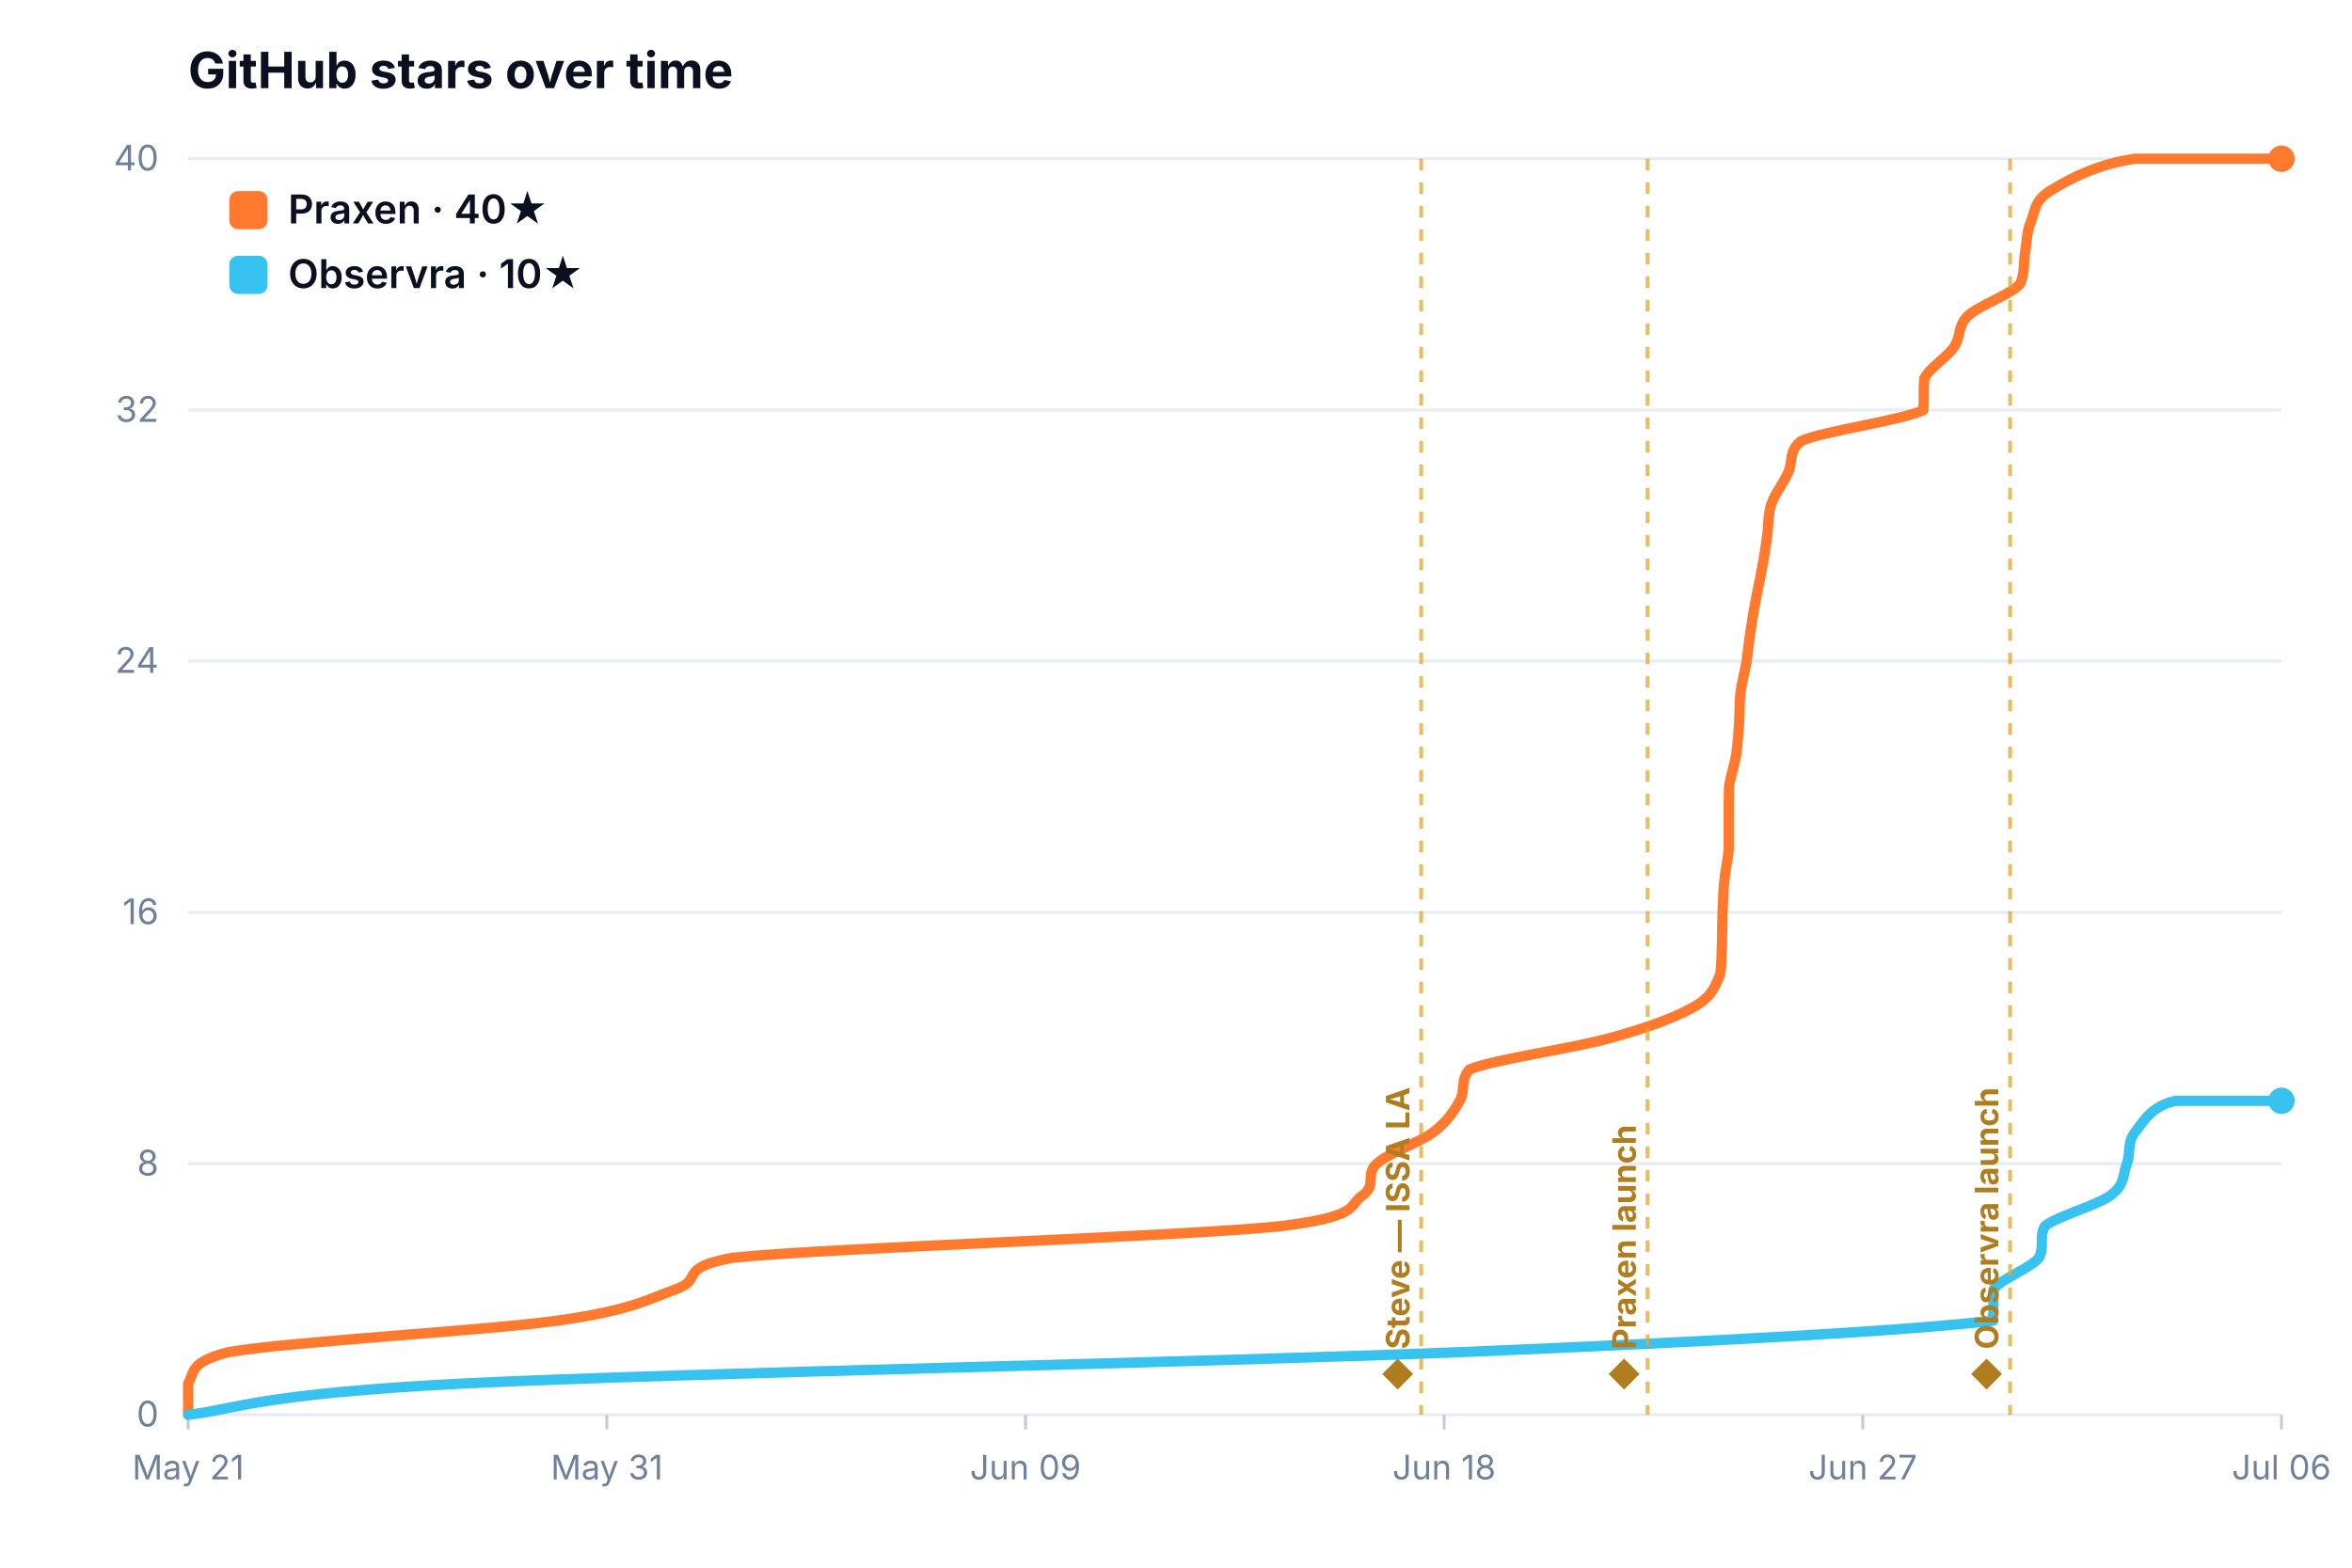
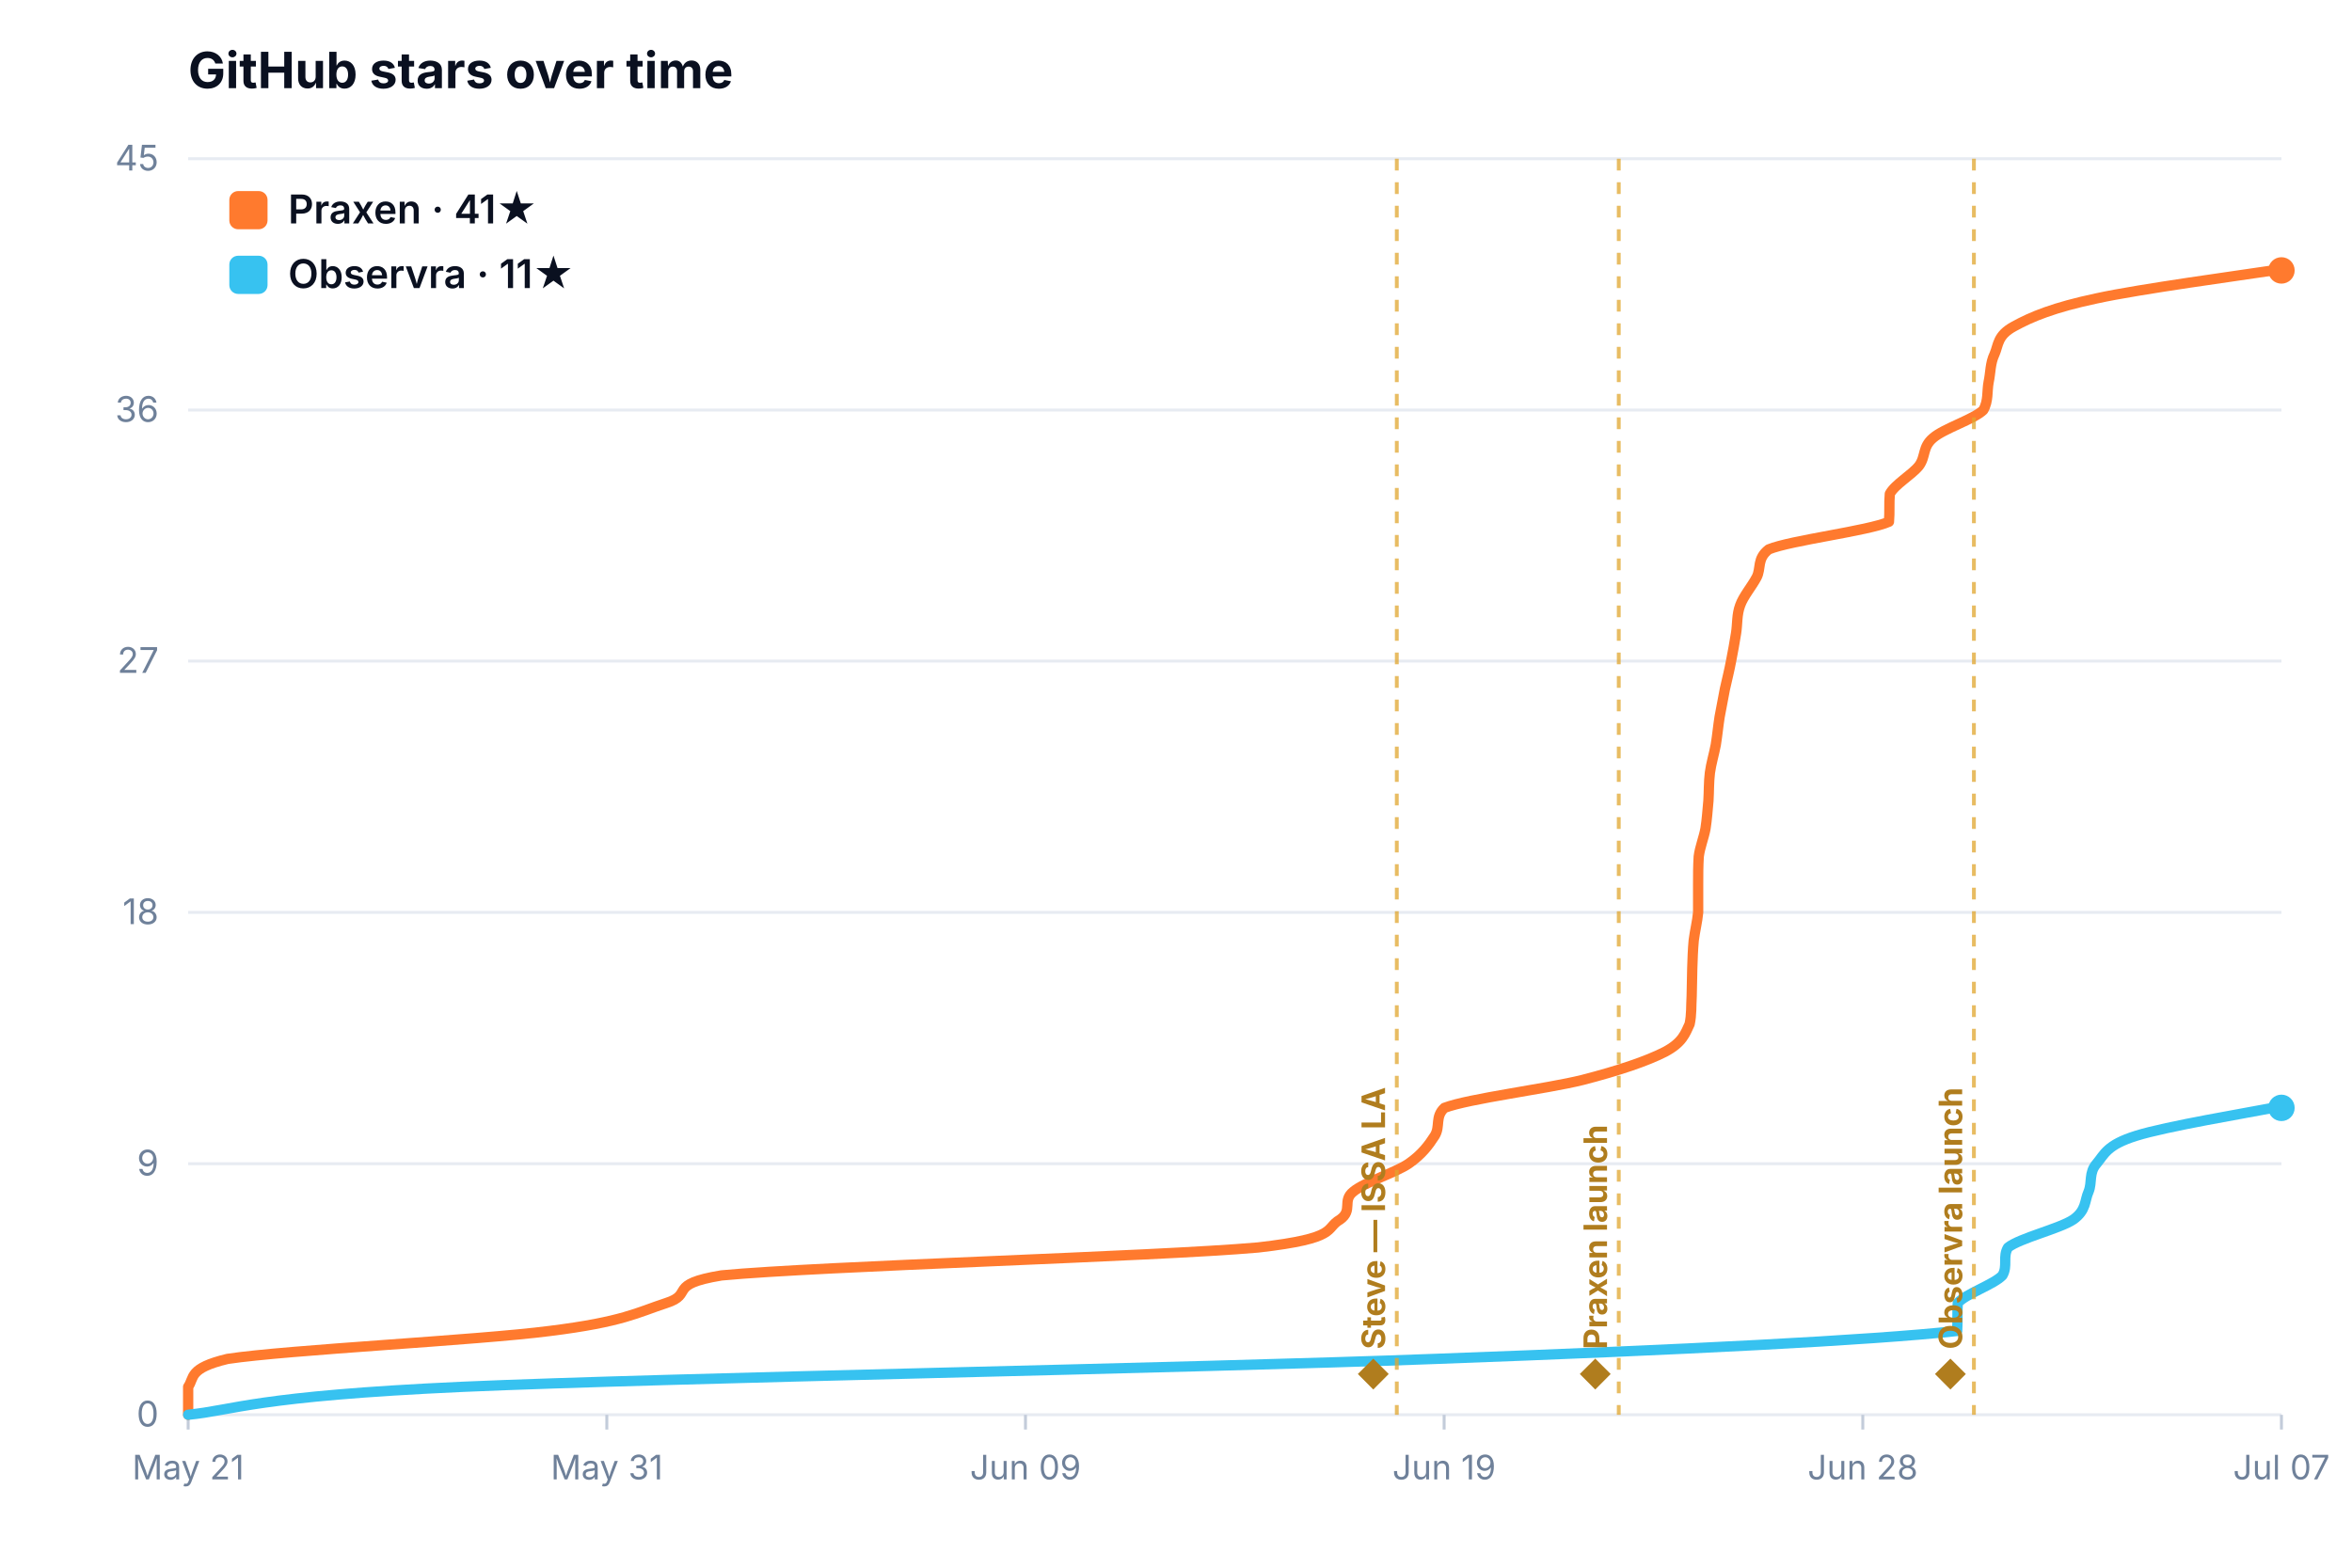
<svg xmlns="http://www.w3.org/2000/svg" viewBox="0 0 800 533.333" width="100%" style="max-width:760px;height:auto;display:block;margin:0 auto;border-radius:10px;background:#fff;font-family:Inter,system-ui,-apple-system,Segoe UI,Roboto,sans-serif">
  <text x="64" y="30" font-size="17" font-weight="700" fill="#0a1020">GitHub stars over time</text>
  <line x1="64" y1="481.3" x2="776" y2="481.3" stroke="#e7ebf2" stroke-width="1" />
  <text x="54" y="485.3" font-size="12" fill="#6f819a" text-anchor="end">0</text>
  <line x1="64" y1="395.9" x2="776" y2="395.9" stroke="#e7ebf2" stroke-width="1" />
-   <text x="54" y="399.9" font-size="12" fill="#6f819a" text-anchor="end">8</text>
+   <text x="54" y="399.9" font-size="12" fill="#6f819a" text-anchor="end">9</text>
  <line x1="64" y1="310.4" x2="776" y2="310.4" stroke="#e7ebf2" stroke-width="1" />
-   <text x="54" y="314.4" font-size="12" fill="#6f819a" text-anchor="end">16</text>
+   <text x="54" y="314.4" font-size="12" fill="#6f819a" text-anchor="end">18</text>
  <line x1="64" y1="224.9" x2="776" y2="224.9" stroke="#e7ebf2" stroke-width="1" />
-   <text x="54" y="228.9" font-size="12" fill="#6f819a" text-anchor="end">24</text>
+   <text x="54" y="228.9" font-size="12" fill="#6f819a" text-anchor="end">27</text>
  <line x1="64" y1="139.5" x2="776" y2="139.5" stroke="#e7ebf2" stroke-width="1" />
-   <text x="54" y="143.5" font-size="12" fill="#6f819a" text-anchor="end">32</text>
+   <text x="54" y="143.5" font-size="12" fill="#6f819a" text-anchor="end">36</text>
  <line x1="64" y1="54.0" x2="776" y2="54.0" stroke="#e7ebf2" stroke-width="1" />
-   <text x="54" y="58.0" font-size="12" fill="#6f819a" text-anchor="end">40</text>
+   <text x="54" y="58.0" font-size="12" fill="#6f819a" text-anchor="end">45</text>
  <line x1="64.0" y1="481.333" x2="64.0" y2="486.333" stroke="#c3ccda" stroke-width="1" />
  <text x="64.0" y="503.3" font-size="11.5" fill="#6f819a" text-anchor="middle">May 21</text>
  <line x1="206.4" y1="481.333" x2="206.4" y2="486.333" stroke="#c3ccda" stroke-width="1" />
  <text x="206.4" y="503.3" font-size="11.5" fill="#6f819a" text-anchor="middle">May 31</text>
  <line x1="348.8" y1="481.333" x2="348.8" y2="486.333" stroke="#c3ccda" stroke-width="1" />
  <text x="348.8" y="503.3" font-size="11.5" fill="#6f819a" text-anchor="middle">Jun 09</text>
  <line x1="491.2" y1="481.333" x2="491.2" y2="486.333" stroke="#c3ccda" stroke-width="1" />
-   <text x="491.2" y="503.3" font-size="11.5" fill="#6f819a" text-anchor="middle">Jun 18</text>
+   <text x="491.2" y="503.3" font-size="11.5" fill="#6f819a" text-anchor="middle">Jun 19</text>
  <line x1="633.6" y1="481.333" x2="633.6" y2="486.333" stroke="#c3ccda" stroke-width="1" />
-   <text x="633.6" y="503.3" font-size="11.5" fill="#6f819a" text-anchor="middle">Jun 27</text>
+   <text x="633.6" y="503.3" font-size="11.5" fill="#6f819a" text-anchor="middle">Jun 28</text>
  <line x1="776.0" y1="481.333" x2="776.0" y2="486.333" stroke="#c3ccda" stroke-width="1" />
-   <text x="776.0" y="503.3" font-size="11.5" fill="#6f819a" text-anchor="middle">Jul 06</text>
-   <path d="M 64.0 481.3 C 64.0 479.6 64.0 474.2 64.0 470.6 C 66.3 467.1 64.0 463.5 77.7 460.0 C 98.6 456.4 164.1 452.8 189.5 449.3 C 214.9 445.7 219.9 442.2 229.9 438.6 C 239.8 435.0 229.9 431.5 249.1 427.9 C 283.3 424.4 399.5 420.8 435.2 417.2 C 463.7 413.7 458.2 410.1 463.7 406.5 C 468.3 403.0 464.3 399.4 468.3 395.9 C 472.2 392.3 482.8 388.7 487.5 385.2 C 492.2 381.6 494.5 378.1 496.5 374.5 C 498.6 370.9 496.5 367.4 499.9 363.8 C 508.5 360.3 535.1 356.7 547.8 353.1 C 560.6 349.6 570.2 346.0 576.4 342.4 C 582.5 338.9 583.4 335.3 585.0 331.8 C 585.7 328.2 585.5 324.6 585.7 321.1 C 585.8 317.5 585.8 314.0 585.9 310.4 C 586.1 306.8 586.1 303.3 586.5 299.7 C 586.8 296.2 587.7 292.6 588.0 289.0 C 588.0 285.5 588.0 281.9 588.0 278.3 C 588.0 274.8 588.0 271.2 588.1 267.7 C 588.6 264.1 589.9 260.5 590.5 257.0 C 591.0 253.4 591.3 249.9 591.5 246.3 C 591.8 242.7 591.6 239.2 592.0 235.6 C 592.5 232.1 593.5 228.5 594.1 224.9 C 594.6 221.4 594.9 217.8 595.5 214.2 C 596.0 210.7 596.6 207.1 597.3 203.6 C 598.0 200.0 598.8 196.4 599.4 192.9 C 600.1 189.3 600.6 185.8 601.1 182.2 C 601.6 178.6 601.3 175.1 602.5 171.5 C 603.7 168.0 606.6 164.4 608.2 160.8 C 609.9 157.3 608.2 153.7 612.5 150.1 C 620.1 146.6 647.2 143.0 654.2 139.5 C 654.5 135.9 654.2 132.3 654.5 128.8 C 656.2 125.2 662.1 121.7 664.6 118.1 C 667.1 114.5 665.7 111.0 669.4 107.4 C 673.2 103.9 683.7 100.3 687.0 96.7 C 688.8 93.2 688.2 89.6 688.8 86.0 C 689.4 82.5 689.3 78.9 690.8 75.4 C 692.3 71.8 691.8 68.2 697.7 64.7 C 703.6 61.1 713.2 55.8 726.3 54.0 C 739.3 54.0 767.7 54.0 776.0 54.0" fill="none" stroke="#ff7a2e" stroke-width="3.5" stroke-linecap="round" stroke-linejoin="round" />
-   <circle cx="776.0" cy="54.0" r="4.5" fill="#ff7a2e" />
-   <path d="M 64.0 481.3 C 79.9 479.6 87.0 474.2 159.1 470.6 C 231.3 467.1 410.4 463.5 496.9 460.0 C 583.3 456.4 647.7 452.8 677.9 449.3 C 678.1 445.7 677.9 442.2 678.1 438.6 C 680.7 435.0 690.6 431.5 693.5 427.9 C 695.5 424.4 693.5 420.8 695.5 417.2 C 699.6 413.7 713.5 410.1 718.1 406.5 C 722.8 403.0 722.1 399.4 723.4 395.9 C 724.8 392.3 723.4 388.7 726.2 385.2 C 729.0 381.6 731.7 376.3 740.0 374.5 C 748.3 374.5 770.0 374.5 776.0 374.5" fill="none" stroke="#37c2f0" stroke-width="3.5" stroke-linecap="round" stroke-linejoin="round" />
-   <circle cx="776.0" cy="374.5" r="4.5" fill="#37c2f0" />
-   <line x1="483.4" y1="54" x2="483.4" y2="481.333" stroke="#e0a52e" stroke-width="1.3" stroke-dasharray="4 4" opacity="0.75" />
-   <text x="479.4" y="473.3" transform="rotate(-90 479.4 473.3)" text-anchor="start" font-size="11" font-weight="700" fill="#b07d1e">◆ Steve — ISSA LA</text>
-   <line x1="560.4" y1="54" x2="560.4" y2="481.333" stroke="#e0a52e" stroke-width="1.3" stroke-dasharray="4 4" opacity="0.75" />
-   <text x="556.4" y="473.3" transform="rotate(-90 556.4 473.3)" text-anchor="start" font-size="11" font-weight="700" fill="#b07d1e">◆ Praxen launch</text>
-   <line x1="683.7" y1="54" x2="683.7" y2="481.333" stroke="#e0a52e" stroke-width="1.3" stroke-dasharray="4 4" opacity="0.75" />
-   <text x="679.7" y="473.3" transform="rotate(-90 679.7 473.3)" text-anchor="start" font-size="11" font-weight="700" fill="#b07d1e">◆ Observra launch</text>
+   <text x="776.0" y="503.3" font-size="11.5" fill="#6f819a" text-anchor="middle">Jul 07</text>
+   <path d="M 64.0 481.3 C 64.0 479.8 64.0 475.0 64.0 471.8 C 66.2 468.7 64.0 465.5 77.4 462.3 C 97.9 459.2 162.2 456.0 187.0 452.8 C 211.9 449.7 216.8 446.5 226.6 443.3 C 236.3 440.2 226.6 437.0 245.4 433.9 C 279.0 430.7 392.8 427.5 427.9 424.4 C 455.8 421.2 450.4 418.0 455.8 414.9 C 460.3 411.7 456.4 408.5 460.3 405.4 C 464.1 402.2 474.5 399.0 479.1 395.9 C 483.7 392.7 486.0 389.5 488.0 386.4 C 490.0 383.2 488.0 380.0 491.3 376.9 C 499.7 373.7 525.8 370.5 538.3 367.4 C 550.7 364.2 560.1 361.0 566.2 357.9 C 572.3 354.7 573.2 351.6 574.7 348.4 C 575.4 345.2 575.2 342.1 575.4 338.9 C 575.5 335.7 575.5 332.6 575.6 329.4 C 575.7 326.2 575.8 323.1 576.1 319.9 C 576.5 316.7 577.3 313.6 577.6 310.4 C 577.6 307.2 577.6 304.1 577.6 300.9 C 577.6 297.7 577.6 294.6 577.8 291.4 C 578.2 288.2 579.5 285.1 580.1 281.9 C 580.6 278.7 580.8 275.6 581.1 272.4 C 581.3 269.2 581.2 266.1 581.6 262.9 C 582.0 259.8 583.0 256.6 583.6 253.4 C 584.1 250.3 584.4 247.1 584.9 243.9 C 585.5 240.8 586.1 237.6 586.7 234.4 C 587.4 231.3 588.2 228.1 588.8 224.9 C 589.4 221.8 590.0 218.6 590.5 215.4 C 591.0 212.3 590.7 209.1 591.9 205.9 C 593.0 202.8 595.8 199.6 597.5 196.4 C 599.1 193.3 597.5 190.1 601.6 186.9 C 609.1 183.8 635.6 180.6 642.5 177.5 C 642.8 174.3 642.5 171.1 642.8 168.0 C 644.5 164.8 650.2 161.6 652.7 158.5 C 655.1 155.3 653.8 152.1 657.5 149.0 C 661.1 145.8 671.5 142.6 674.6 139.5 C 676.4 136.3 675.8 133.1 676.4 130.0 C 677.1 126.8 676.9 123.6 678.4 120.5 C 679.8 117.3 679.3 114.1 685.1 111.0 C 690.9 107.8 698.5 104.6 713.2 101.5 C 727.8 98.3 762.7 93.6 773.1 92.0 C 776.0 92.0 775.5 92.0 776.0 92.0" fill="none" stroke="#ff7a2e" stroke-width="3.5" stroke-linecap="round" stroke-linejoin="round" />
+   <circle cx="776.0" cy="92.0" r="4.5" fill="#ff7a2e" />
+   <path d="M 64.0 481.3 C 79.5 479.8 86.5 475.0 157.3 471.8 C 228.0 468.7 403.6 465.5 488.3 462.3 C 573.0 459.2 636.1 456.0 665.7 452.8 C 665.9 449.7 665.7 446.5 665.9 443.3 C 668.5 440.2 678.2 437.0 681.1 433.9 C 683.0 430.7 681.1 427.5 683.0 424.4 C 687.0 421.2 700.6 418.0 705.2 414.9 C 709.7 411.7 709.0 408.5 710.4 405.4 C 711.7 402.2 710.4 399.0 713.1 395.9 C 715.8 392.7 716.6 389.5 726.6 386.4 C 736.7 383.2 764.9 378.5 773.1 376.9 C 776.0 376.9 775.5 376.9 776.0 376.9" fill="none" stroke="#37c2f0" stroke-width="3.5" stroke-linecap="round" stroke-linejoin="round" />
+   <circle cx="776.0" cy="376.9" r="4.5" fill="#37c2f0" />
+   <line x1="475.1" y1="54" x2="475.1" y2="481.333" stroke="#e0a52e" stroke-width="1.3" stroke-dasharray="4 4" opacity="0.75" />
+   <text x="471.1" y="473.3" transform="rotate(-90 471.1 473.3)" text-anchor="start" font-size="11" font-weight="700" fill="#b07d1e">◆ Steve — ISSA LA</text>
+   <line x1="550.6" y1="54" x2="550.6" y2="481.333" stroke="#e0a52e" stroke-width="1.3" stroke-dasharray="4 4" opacity="0.75" />
+   <text x="546.6" y="473.3" transform="rotate(-90 546.6 473.3)" text-anchor="start" font-size="11" font-weight="700" fill="#b07d1e">◆ Praxen launch</text>
+   <line x1="671.4" y1="54" x2="671.4" y2="481.333" stroke="#e0a52e" stroke-width="1.3" stroke-dasharray="4 4" opacity="0.75" />
+   <text x="667.4" y="473.3" transform="rotate(-90 667.4 473.3)" text-anchor="start" font-size="11" font-weight="700" fill="#b07d1e">◆ Observra launch</text>
  <rect x="78" y="65" width="13" height="13" rx="3" fill="#ff7a2e" />
-   <text x="98" y="76" font-size="13.5" font-weight="600" fill="#0a1020">Praxen · 40★</text>
+   <text x="98" y="76" font-size="13.5" font-weight="600" fill="#0a1020">Praxen · 41★</text>
  <rect x="78" y="87" width="13" height="13" rx="3" fill="#37c2f0" />
-   <text x="98" y="98" font-size="13.5" font-weight="600" fill="#0a1020">Observra · 10★</text>
+   <text x="98" y="98" font-size="13.5" font-weight="600" fill="#0a1020">Observra · 11★</text>
</svg>
